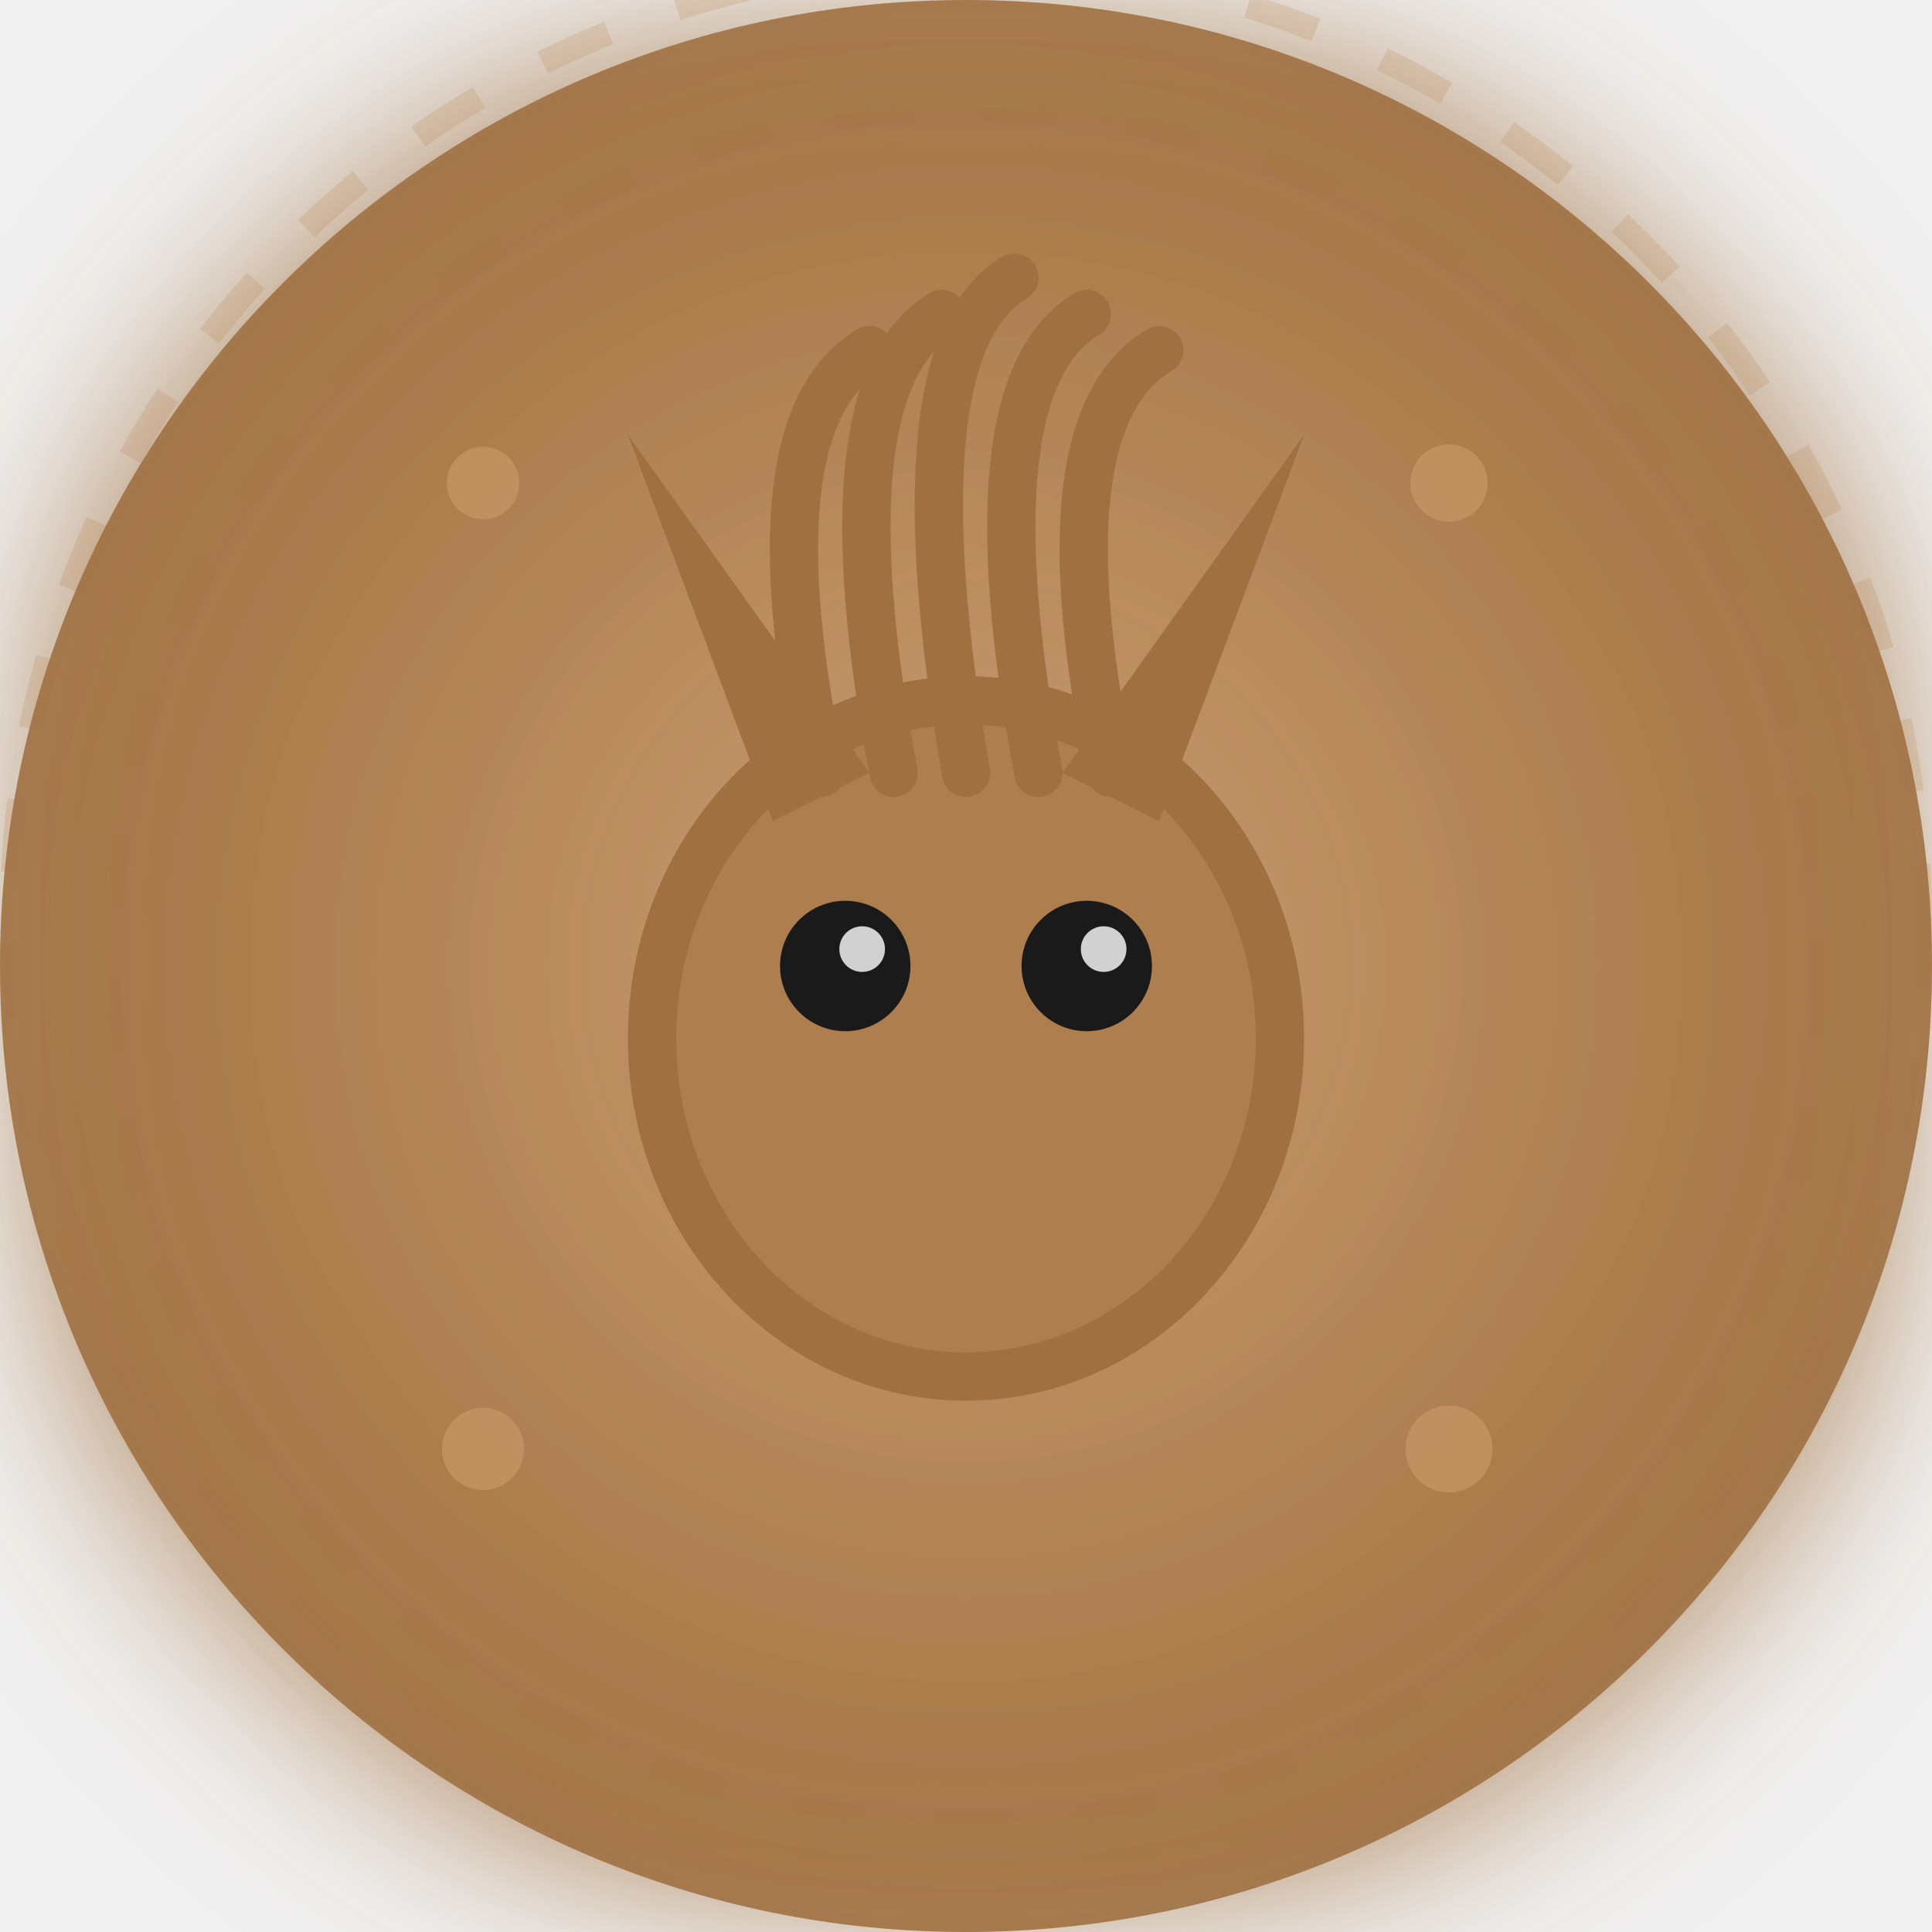
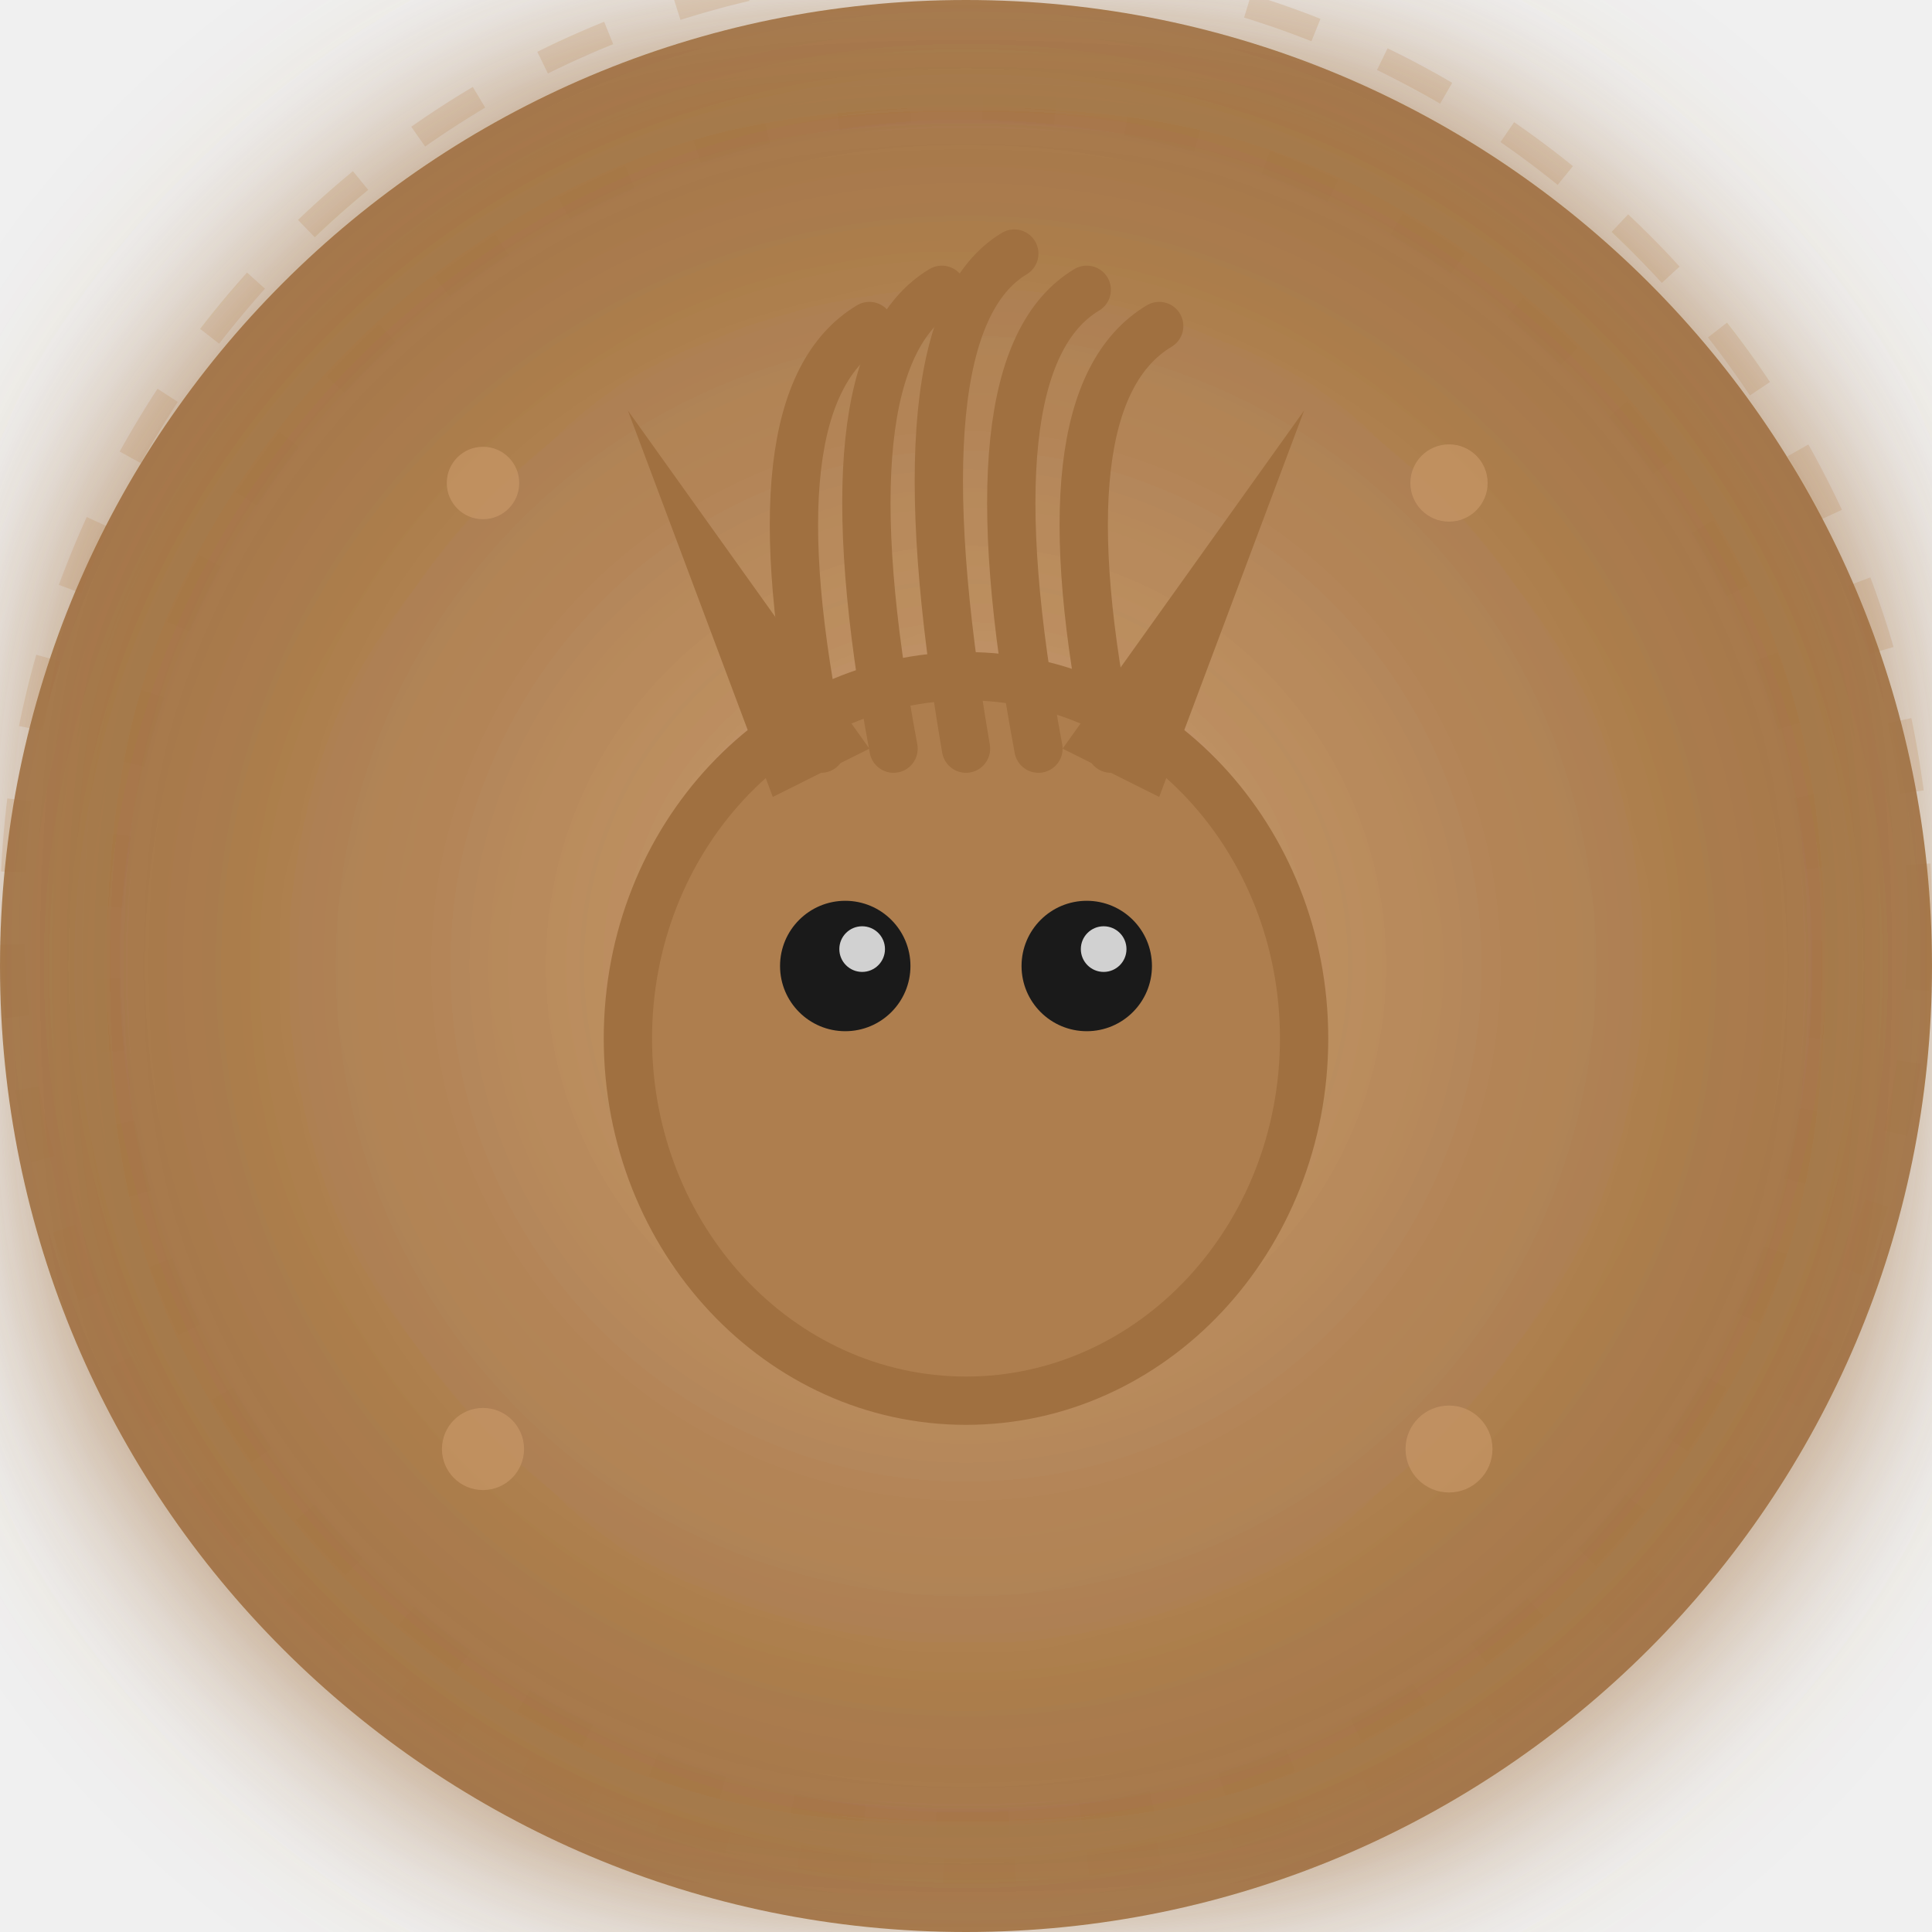
<svg xmlns="http://www.w3.org/2000/svg" viewBox="0 0 80 80">
  <defs>
    <filter id="gf0608" x="-60%" y="-60%" width="220%" height="220%">
      <feGaussianBlur stdDeviation="4" result="blur" />
      <feMerge>
        <feMergeNode in="blur" />
        <feMergeNode in="SourceGraphic" />
      </feMerge>
    </filter>
    <radialGradient id="bgg0608" cx="50%" cy="50%" r="50%">
      <stop offset="0%" stop-color="#C89868" stop-opacity="0.7" />
      <stop offset="100%" stop-color="#A07040" stop-opacity="0.9" />
    </radialGradient>
  </defs>
  <circle cx="40" cy="40" r="35.5" fill="none" stroke="#C8986880" stroke-width="1" stroke-dasharray="3,3" opacity="0.5" />
  <circle cx="40" cy="38" r="39.5" fill="none" stroke="#C8986880" stroke-width="1" stroke-dasharray="3,3" opacity="0.5" />
  <circle cx="40" cy="40" r="40" fill="url(#bgg0608)" filter="url(#gf0608)" />
-   <ellipse cx="40" cy="43" rx="14" ry="15" fill="#A07040" />
-   <ellipse cx="40" cy="43" rx="12" ry="13" fill="#C89868" opacity="0.35" />
-   <path d="M34,32 Q31,17.5 36,14.5" stroke="#A07040" stroke-width="2" fill="none" stroke-linecap="round" />
-   <path d="M37,32 Q34,16.0 39,13.0" stroke="#A07040" stroke-width="2" fill="none" stroke-linecap="round" />
-   <path d="M40,32 Q37,14.5 42,11.5" stroke="#A07040" stroke-width="2" fill="none" stroke-linecap="round" />
-   <path d="M43,32 Q40,16.0 45,13.0" stroke="#A07040" stroke-width="2" fill="none" stroke-linecap="round" />
-   <path d="M46,32 Q43,17.5 48,14.5" stroke="#A07040" stroke-width="2" fill="none" stroke-linecap="round" />
-   <polygon points="32,34 26,18 36,32" fill="#A07040" />
-   <polygon points="48,34 54,18 44,32" fill="#A07040" />
+   <ellipse cx="40" cy="43" rx="15" ry="16" fill="#A07040" />
+   <ellipse cx="40" cy="43" rx="13" ry="14" fill="#C89868" opacity="0.35" />
+   <path d="M34,31 Q31,16.5 36,13.5" stroke="#A07040" stroke-width="2" fill="none" stroke-linecap="round" />
+   <path d="M37,31 Q34,15.0 39,12.0" stroke="#A07040" stroke-width="2" fill="none" stroke-linecap="round" />
+   <path d="M40,31 Q37,13.5 42,10.5" stroke="#A07040" stroke-width="2" fill="none" stroke-linecap="round" />
+   <path d="M43,31 Q40,15.0 45,12.0" stroke="#A07040" stroke-width="2" fill="none" stroke-linecap="round" />
+   <path d="M46,31 Q43,16.5 48,13.5" stroke="#A07040" stroke-width="2" fill="none" stroke-linecap="round" />
+   <polygon points="32,33 26,17 36,31" fill="#A07040" />
+   <polygon points="48,33 54,17 44,31" fill="#A07040" />
  <circle cx="35" cy="40" r="2.7" fill="#1A1A1A" />
  <circle cx="35.7" cy="39.3" r="0.945" fill="white" opacity="0.8" />
  <circle cx="45" cy="40" r="2.7" fill="#1A1A1A" />
  <circle cx="45.7" cy="39.3" r="0.945" fill="white" opacity="0.8" />
  <circle cx="20" cy="20" r="1.5" fill="#C89868C0" opacity="0.9" />
  <circle cx="60" cy="20" r="1.6" fill="#C89868C0" opacity="0.9" />
  <circle cx="20" cy="60" r="1.7" fill="#C89868C0" opacity="0.9" />
  <circle cx="60" cy="60" r="1.8" fill="#C89868C0" opacity="0.9" />
</svg>
